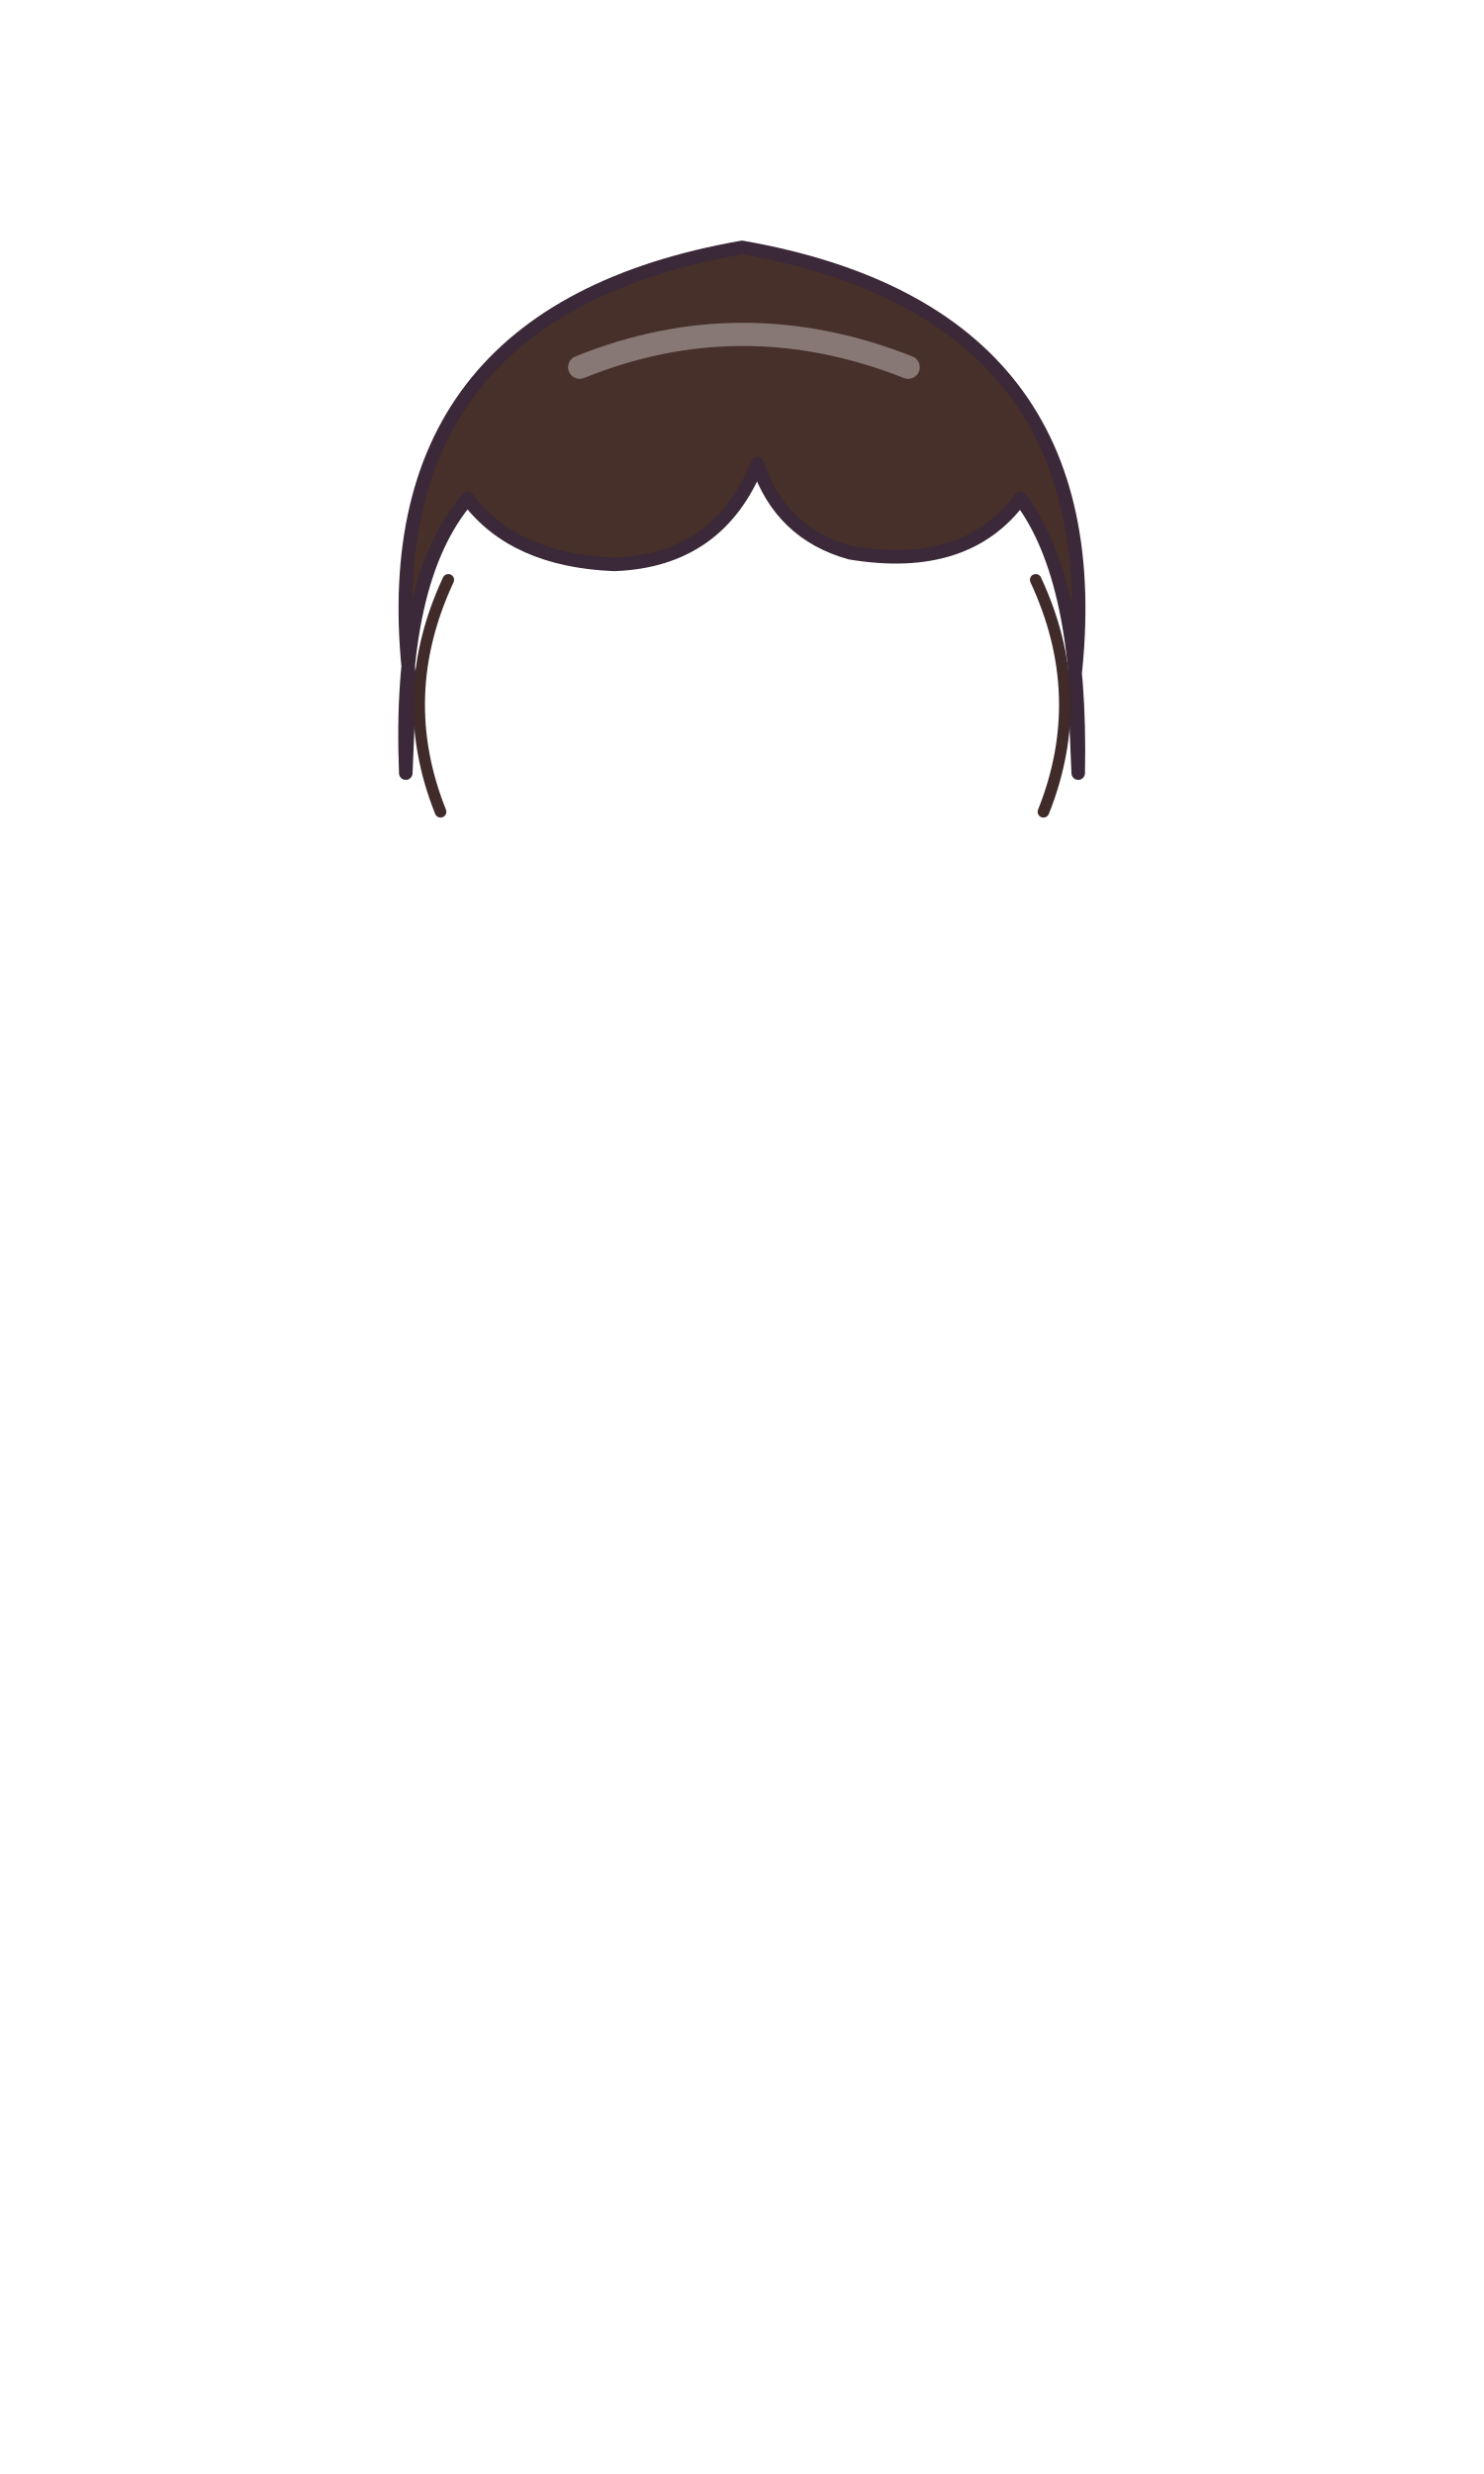
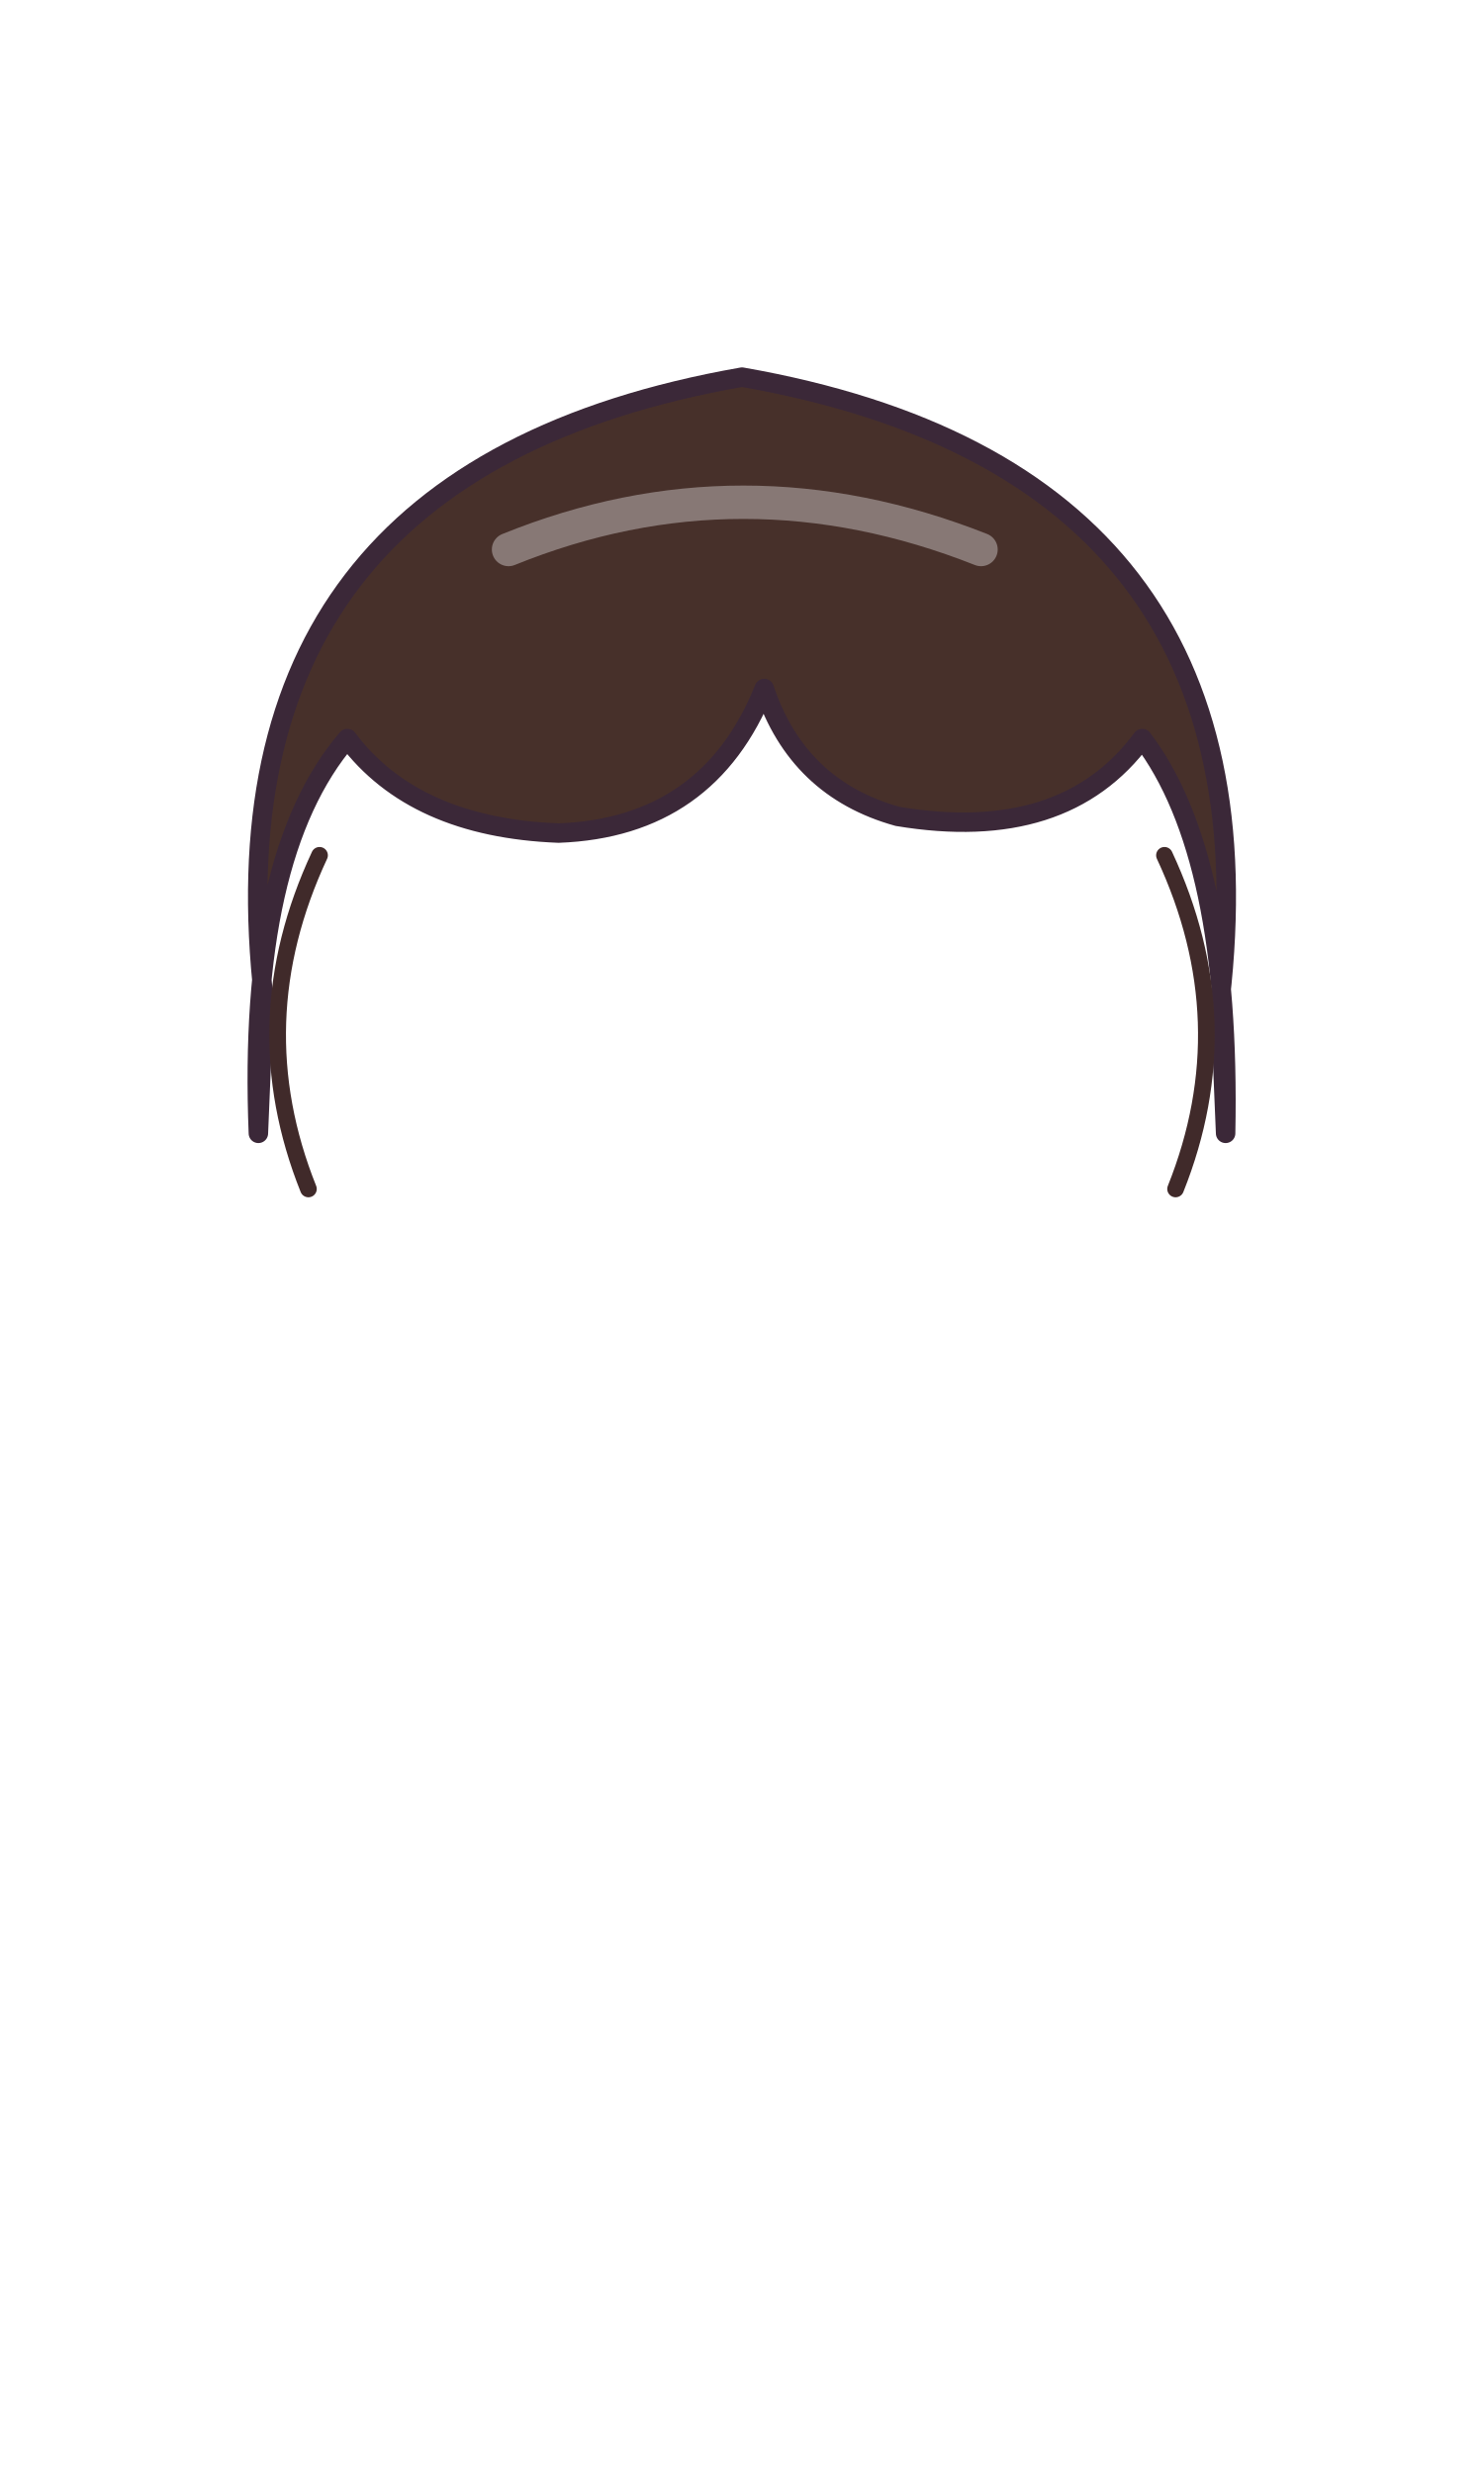
<svg xmlns="http://www.w3.org/2000/svg" width="768" height="1280" viewBox="0 0 768 1280">
-   <g stroke-linejoin="round" stroke-linecap="round">
-     <path d="M212 352 Q190 162 384 128 Q578 162 556 352 L558 400 Q560 300 528 258 Q500 296 440 286 Q404 276 392 240 Q372 290 318 292 Q266 290 242 258 Q206 300 210 400 Z" fill="#47302a" stroke="#3b2838" stroke-width="7" />
-     <path d="M300 190 Q384 156 470 190" fill="none" stroke="#877875" stroke-width="12" />
-     <path d="M536 300 Q564 360 540 420" fill="none" stroke="#402a2a" stroke-width="6" />
-     <path d="M232 300 Q204 360 228 420" fill="none" stroke="#402a2a" stroke-width="6" />
+   <g transform="translate(384 1184) scale(1.16) translate(-384 -1184) translate(384 755.6) scale(1.24) translate(-384 -470)">
+     <g stroke-linejoin="round" stroke-linecap="round">
+       <path d="M212 352 Q190 162 384 128 Q578 162 556 352 L558 400 Q560 300 528 258 Q500 296 440 286 Q404 276 392 240 Q372 290 318 292 Q266 290 242 258 Q206 300 210 400 Z" fill="#47302a" stroke="#3b2838" stroke-width="7" />
+       <path d="M300 190 Q384 156 470 190" fill="none" stroke="#877875" stroke-width="12" />
+       <path d="M536 300 Q564 360 540 420" fill="none" stroke="#402a2a" stroke-width="6" />
+       <path d="M232 300 Q204 360 228 420" fill="none" stroke="#402a2a" stroke-width="6" />
+     </g>
  </g>
</svg>
